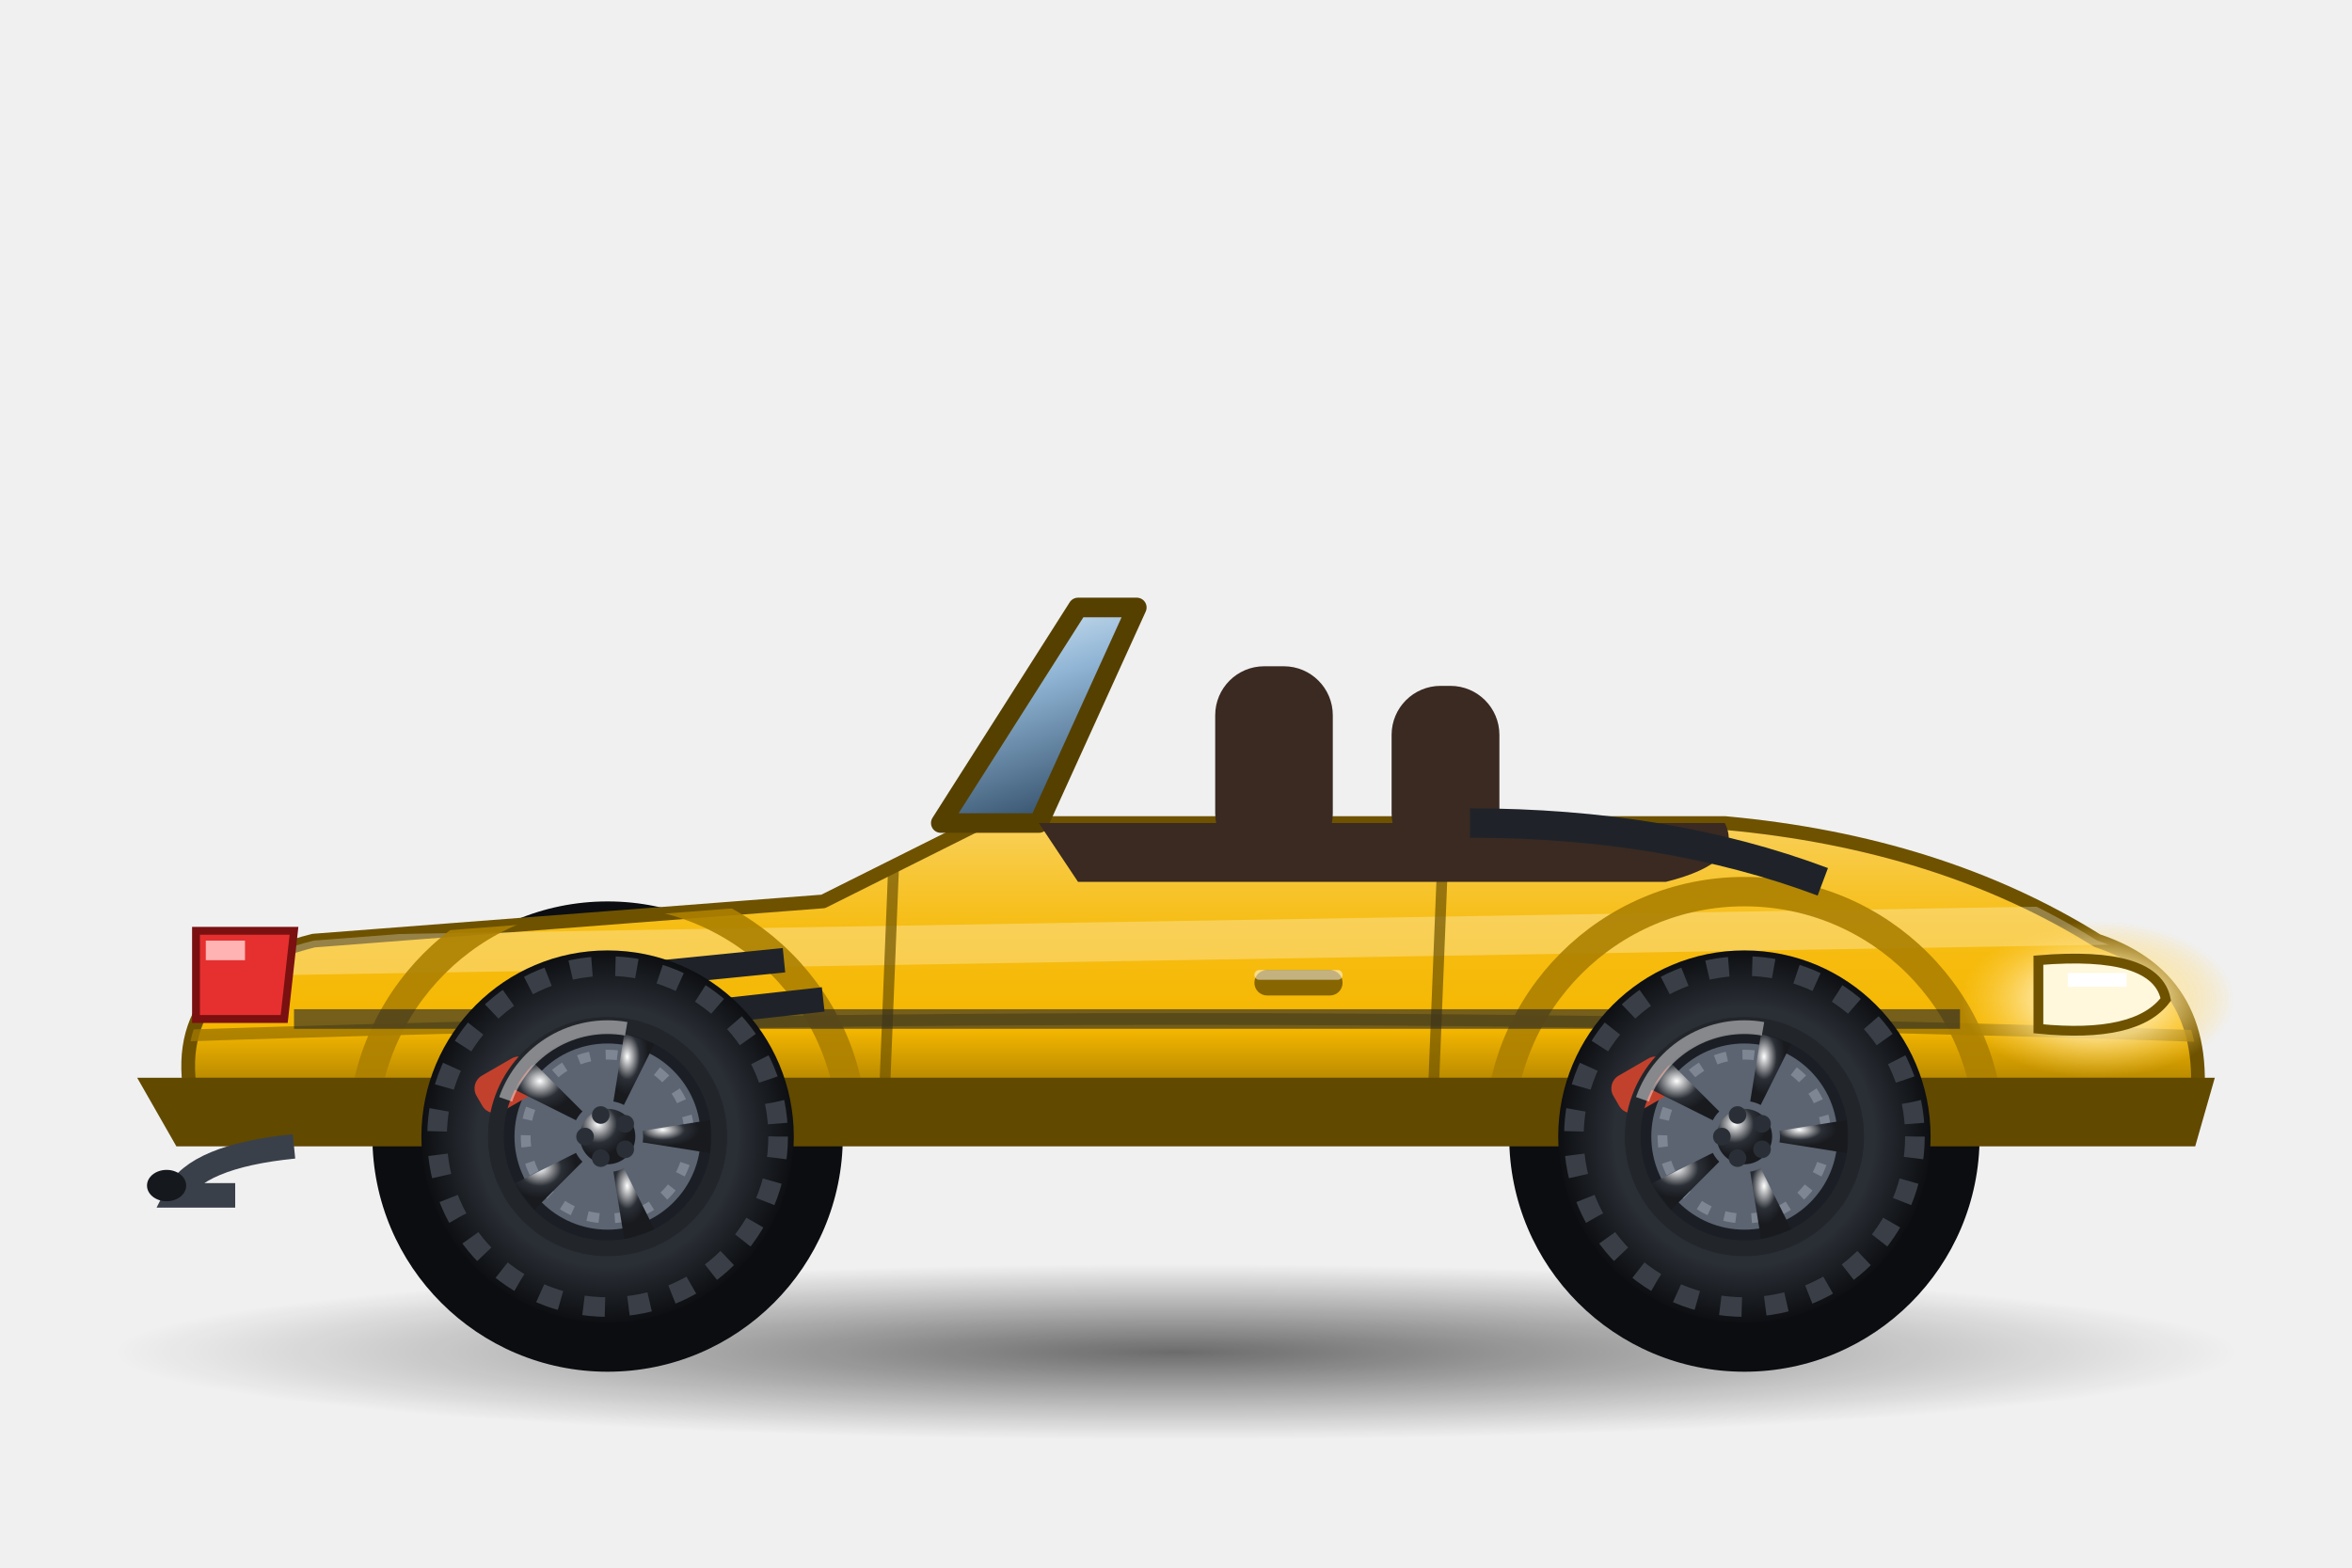
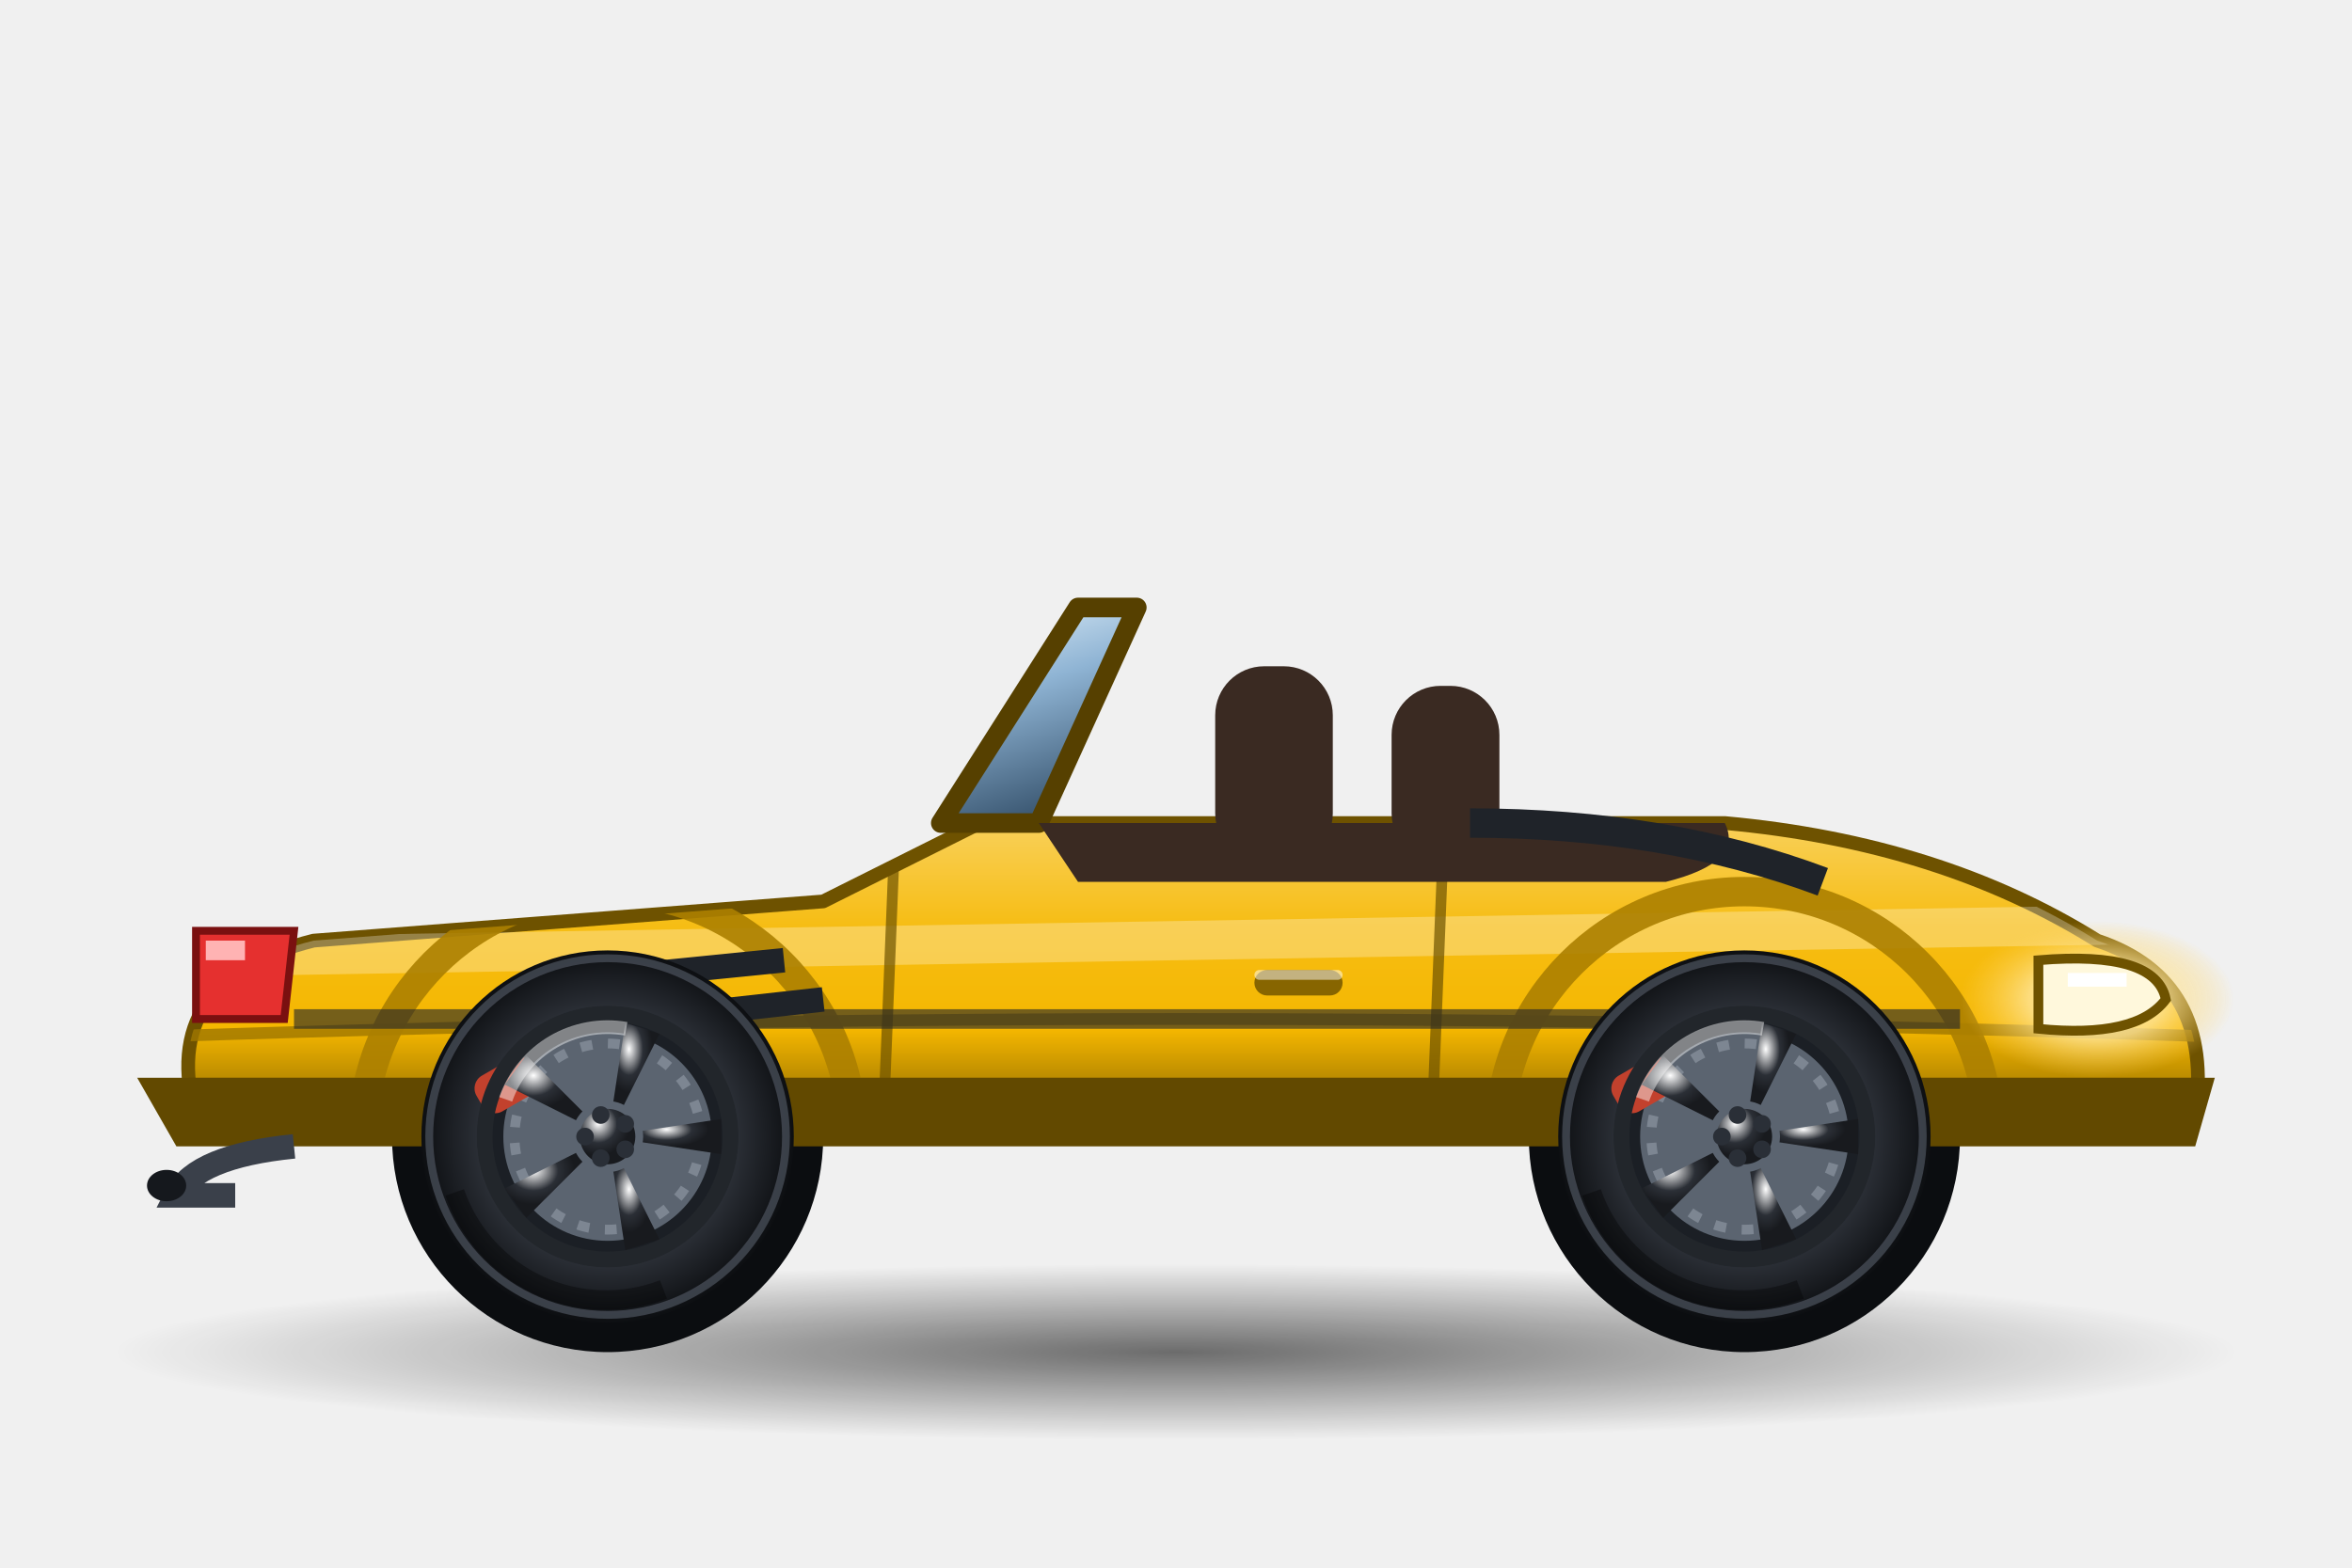
<svg xmlns="http://www.w3.org/2000/svg" viewBox="0 0 240 160">
  <defs>
    <linearGradient id="g41" x1="0" y1="0" x2="0" y2="1">
      <stop offset="0" stop-color="#f9d059" />
      <stop offset="0.35" stop-color="#f6bd14" />
      <stop offset="0.7" stop-color="#f5b700" />
      <stop offset="1" stop-color="#8e6a00" />
    </linearGradient>
    <linearGradient id="cr45" x1="0" y1="0" x2="0" y2="1">
      <stop offset="0" stop-color="#f4f6f9" />
      <stop offset=".45" stop-color="#9aa3b0" />
      <stop offset=".55" stop-color="#e2e6eb" />
      <stop offset="1" stop-color="#6b7482" />
    </linearGradient>
    <clipPath id="clip42">
      <path d="M20,114 Q16,100 32,96 L84,92 L100,84 L176,84 Q198,86 214,96 Q226,100 224,114 Z" />
    </clipPath>
    <linearGradient id="glass43" x1="0" y1="0" x2=".3" y2="1">
      <stop offset="0" stop-color="#e3f1fb" />
      <stop offset=".45" stop-color="#8fb4d4" />
      <stop offset="1" stop-color="#3d5a75" />
    </linearGradient>
    <radialGradient id="glow44">
      <stop offset="0" stop-color="#fffbe6" />
      <stop offset=".5" stop-color="#ffe7a0" stop-opacity=".9" />
      <stop offset="1" stop-color="#ffd25a" stop-opacity="0" />
    </radialGradient>
  </defs>
  <defs>
    <radialGradient id="sh46">
      <stop offset="0" stop-color="#000" stop-opacity=".55" />
      <stop offset="1" stop-color="#000" stop-opacity="0" />
    </radialGradient>
  </defs>
  <ellipse cx="120" cy="138" rx="108" ry="9" fill="url(#sh46)" />
-   <circle cx="62" cy="116" r="24" fill="#0b0d10" />
-   <circle cx="178" cy="116" r="24" fill="#0b0d10" />
+   <circle cx="62" cy="116" r="22" fill="#0b0d10" />
+   <circle cx="178" cy="116" r="22" fill="#0b0d10" />
  <path d="M20,114 Q16,100 32,96 L84,92 L100,84 L176,84 Q198,86 214,96 Q226,100 224,114 Z" fill="url(#g41)" stroke="#6e5200" stroke-width="1.4" stroke-linejoin="round" />
  <g clip-path="url(#clip42)">
    <rect x="0" y="110" width="240" height="30" fill="#000" opacity=".22" />
    <path d="M0,96 L240,92 L240,96 L0,100 Z" fill="#fff" opacity=".28" />
    <path d="M10,106 Q120,102 232,106" stroke="#9f7700" stroke-width="1.2" fill="none" opacity=".8" />
    <path d="M148,68 L146,118" stroke="#6e5200" stroke-width="1.1" opacity=".7" />
    <path d="M92,68 L90,118" stroke="#6e5200" stroke-width="1.1" opacity=".7" />
    <circle cx="62" cy="116" r="25" fill="none" stroke="#ac8000" stroke-width="3" opacity=".9" />
    <circle cx="178" cy="116" r="25" fill="none" stroke="#ac8000" stroke-width="3" opacity=".9" />
  </g>
  <path d="M96,84 L110,62 L116,62 L106,84 Z" fill="url(#glass43)" stroke="#564000" stroke-width="2" stroke-linejoin="round" />
  <clipPath id="clip42w0">
    <path d="M96,84 L110,62 L116,62 L106,84 Z" />
  </clipPath>
  <g clip-path="url(#clip42w0)">
    <path d="M0,40 L240,-20 L240,-6 L0,54 Z" fill="#fff" opacity=".35" />
    <path d="M0,64 L240,4 L240,10 L0,70 Z" fill="#fff" opacity=".18" />
  </g>
  <rect x="128" y="99" width="9" height="2.6" rx="1.3" fill="#876500" />
  <rect x="128" y="99" width="9" height="1" rx=".5" fill="#fff" opacity=".5" />
  <path d="M106,84 L176,84 Q178,88 170,90 L110,90 Z" fill="#3a2a22" />
  <rect x="124" y="68" width="12" height="20" rx="5" fill="#3a2a22" />
  <rect x="142" y="70" width="11" height="18" rx="5" fill="#3a2a22" />
  <path d="M150,84 Q170,84 186,90" stroke="#1f2329" stroke-width="3" fill="none" />
  <path d="M60,100 L80,98 M66,104 L84,102" stroke="#1f2329" stroke-width="2.5" />
  <path d="M30,104 L200,104" stroke="#1f2329" stroke-width="2" opacity=".6" />
  <ellipse cx="214" cy="102" rx="14" ry="8" fill="url(#glow44)" opacity=".85" />
  <path d="M208,98 Q220,97 221,102 Q218,106 208,105 Z" fill="#fff8dc" stroke="#6e5200" stroke-width="1" />
  <path d="M211,100 L217,100" stroke="#fff" stroke-width="1.4" />
  <path d="M20,95 L30,95 L29,104 L20,104 Z" fill="#e5302f" stroke="#7a1010" stroke-width=".8" />
  <rect x="21" y="96" width="4" height="2" fill="#ffb3b3" />
  <path d="M14,110 L226,110 L224,117 L18,117 Z" fill="#624900" />
  <path d="M30,117 Q20,118 18,122 L24,122" stroke="#3a404a" stroke-width="2.5" fill="none" />
  <ellipse cx="17" cy="121" rx="2" ry="1.6" fill="#15181d" />
  <defs>
    <radialGradient id="rim47" cx=".35" cy=".3">
      <stop offset="0" stop-color="#ffffff" />
      <stop offset=".6" stop-color="#2b2f36" />
      <stop offset="1" stop-color="#181a1e" />
    </radialGradient>
    <radialGradient id="tire48">
      <stop offset=".7" stop-color="#2a2e35" />
      <stop offset="1" stop-color="#0d0f12" />
    </radialGradient>
  </defs>
  <circle cx="62" cy="116" r="19" fill="url(#tire48)" />
-   <circle cx="62" cy="116" r="17.4" fill="none" stroke="#3a3f47" stroke-width="2" stroke-dasharray="2.2 2.4" />
-   <circle cx="62" cy="116" r="12.16" fill="#1b1f25" />
-   <circle cx="62" cy="116" r="9.5" fill="#5b6470" />
-   <circle cx="62" cy="116" r="8.36" fill="none" stroke="#7d8692" stroke-width="1" stroke-dasharray="1.2 1.6" />
+   <circle cx="62" cy="116" r="18.2" fill="none" stroke="#454b55" stroke-width=".8" opacity=".8" />
+   <path d="M46.4,121.7 A16.34,16.34 0 0 0 67.7,131.6" stroke="#000" stroke-width="2" fill="none" opacity=".35" />
+   <circle cx="62" cy="116" r="13.3" fill="#1b1f25" />
+   <circle cx="62" cy="116" r="10.64" fill="#5b6470" />
+   <circle cx="62" cy="116" r="9.5" fill="none" stroke="#7d8692" stroke-width="1" stroke-dasharray="1.2 1.6" />
  <rect x="52.5" y="104.2" width="6.5" height="4.2" rx="1.5" fill="#c2412d" transform="rotate(-30 62 116)" />
-   <path d="M65,115.5 L72.5,114.3 L72.5,117.7 L65,116.5 Z" fill="url(#rim47)" />
-   <path d="M63.4,118.7 L66.8,125.5 L63.7,126.5 L62.5,119 Z" fill="url(#rim47)" />
-   <path d="M59.9,118.1 L54.5,123.5 L52.5,120.8 L59.3,117.4 Z" fill="url(#rim47)" />
-   <path d="M59.3,114.6 L52.5,111.2 L54.5,108.5 L59.9,113.9 Z" fill="url(#rim47)" />
-   <path d="M62.5,113 L63.7,105.5 L66.8,106.5 L63.4,113.3 Z" fill="url(#rim47)" />
-   <circle cx="62" cy="116" r="11.4" fill="none" stroke="#22262b" stroke-width="1.6" />
+   <path d="M65,115.5 L73.6,114.2 L73.6,117.8 L65,116.5 Z" fill="url(#rim47)" />
+   <path d="M63.4,118.7 L67.3,126.5 L63.8,127.6 L62.5,119 Z" fill="url(#rim47)" />
+   <path d="M59.9,118.1 L53.7,124.3 L51.5,121.3 L59.3,117.4 Z" fill="url(#rim47)" />
+   <path d="M59.3,114.6 L51.5,110.7 L53.7,107.7 L59.9,113.9 Z" fill="url(#rim47)" />
+   <path d="M62.5,113 L63.8,104.4 L67.3,105.5 L63.4,113.3 Z" fill="url(#rim47)" />
+   <circle cx="62" cy="116" r="12.54" fill="none" stroke="#22262b" stroke-width="1.6" />
  <circle cx="62" cy="116" r="3.23" fill="url(#rim47)" stroke="#5b6470" stroke-width=".8" />
  <circle cx="63.8" cy="117.3" r="0.9" fill="#2a2f37" />
  <circle cx="61.3" cy="118.2" r="0.9" fill="#2a2f37" />
  <circle cx="59.7" cy="116" r="0.9" fill="#2a2f37" />
  <circle cx="61.3" cy="113.8" r="0.9" fill="#2a2f37" />
  <circle cx="63.8" cy="114.7" r="0.9" fill="#2a2f37" />
  <path d="M51.6,112.2 A11.02,11.02 0 0 1 63.9,105" stroke="#fff" stroke-width="1.4" fill="none" opacity=".45" />
  <defs>
    <radialGradient id="rim49" cx=".35" cy=".3">
      <stop offset="0" stop-color="#ffffff" />
      <stop offset=".6" stop-color="#2b2f36" />
      <stop offset="1" stop-color="#181a1e" />
    </radialGradient>
    <radialGradient id="tire50">
      <stop offset=".7" stop-color="#2a2e35" />
      <stop offset="1" stop-color="#0d0f12" />
    </radialGradient>
  </defs>
  <circle cx="178" cy="116" r="19" fill="url(#tire50)" />
-   <circle cx="178" cy="116" r="17.4" fill="none" stroke="#3a3f47" stroke-width="2" stroke-dasharray="2.2 2.4" />
-   <circle cx="178" cy="116" r="12.16" fill="#1b1f25" />
-   <circle cx="178" cy="116" r="9.5" fill="#5b6470" />
-   <circle cx="178" cy="116" r="8.36" fill="none" stroke="#7d8692" stroke-width="1" stroke-dasharray="1.2 1.6" />
+   <circle cx="178" cy="116" r="18.2" fill="none" stroke="#454b55" stroke-width=".8" opacity=".8" />
+   <path d="M162.4,121.7 A16.34,16.34 0 0 0 183.7,131.6" stroke="#000" stroke-width="2" fill="none" opacity=".35" />
+   <circle cx="178" cy="116" r="13.3" fill="#1b1f25" />
+   <circle cx="178" cy="116" r="10.64" fill="#5b6470" />
+   <circle cx="178" cy="116" r="9.5" fill="none" stroke="#7d8692" stroke-width="1" stroke-dasharray="1.2 1.6" />
  <rect x="168.5" y="104.2" width="6.5" height="4.2" rx="1.5" fill="#c2412d" transform="rotate(-30 178 116)" />
-   <path d="M181,115.5 L188.5,114.3 L188.5,117.7 L181,116.5 Z" fill="url(#rim49)" />
-   <path d="M179.4,118.7 L182.8,125.5 L179.7,126.5 L178.5,119 Z" fill="url(#rim49)" />
-   <path d="M175.9,118.1 L170.5,123.5 L168.5,120.8 L175.3,117.4 Z" fill="url(#rim49)" />
-   <path d="M175.3,114.6 L168.5,111.2 L170.5,108.5 L175.9,113.9 Z" fill="url(#rim49)" />
-   <path d="M178.5,113 L179.7,105.5 L182.8,106.5 L179.4,113.3 Z" fill="url(#rim49)" />
-   <circle cx="178" cy="116" r="11.4" fill="none" stroke="#22262b" stroke-width="1.6" />
+   <path d="M181,115.5 L189.6,114.2 L189.6,117.8 L181,116.5 Z" fill="url(#rim49)" />
+   <path d="M179.4,118.7 L183.3,126.5 L179.8,127.6 L178.5,119 Z" fill="url(#rim49)" />
+   <path d="M175.9,118.1 L169.7,124.3 L167.5,121.3 L175.3,117.4 Z" fill="url(#rim49)" />
+   <path d="M175.3,114.6 L167.5,110.7 L169.7,107.7 L175.9,113.9 Z" fill="url(#rim49)" />
+   <path d="M178.5,113 L179.8,104.4 L183.3,105.5 L179.4,113.3 Z" fill="url(#rim49)" />
+   <circle cx="178" cy="116" r="12.54" fill="none" stroke="#22262b" stroke-width="1.6" />
  <circle cx="178" cy="116" r="3.23" fill="url(#rim49)" stroke="#5b6470" stroke-width=".8" />
  <circle cx="179.8" cy="117.3" r="0.9" fill="#2a2f37" />
  <circle cx="177.3" cy="118.2" r="0.9" fill="#2a2f37" />
  <circle cx="175.7" cy="116" r="0.9" fill="#2a2f37" />
  <circle cx="177.3" cy="113.8" r="0.9" fill="#2a2f37" />
  <circle cx="179.8" cy="114.7" r="0.9" fill="#2a2f37" />
  <path d="M167.6,112.2 A11.02,11.02 0 0 1 179.9,105" stroke="#fff" stroke-width="1.4" fill="none" opacity=".45" />
</svg>
